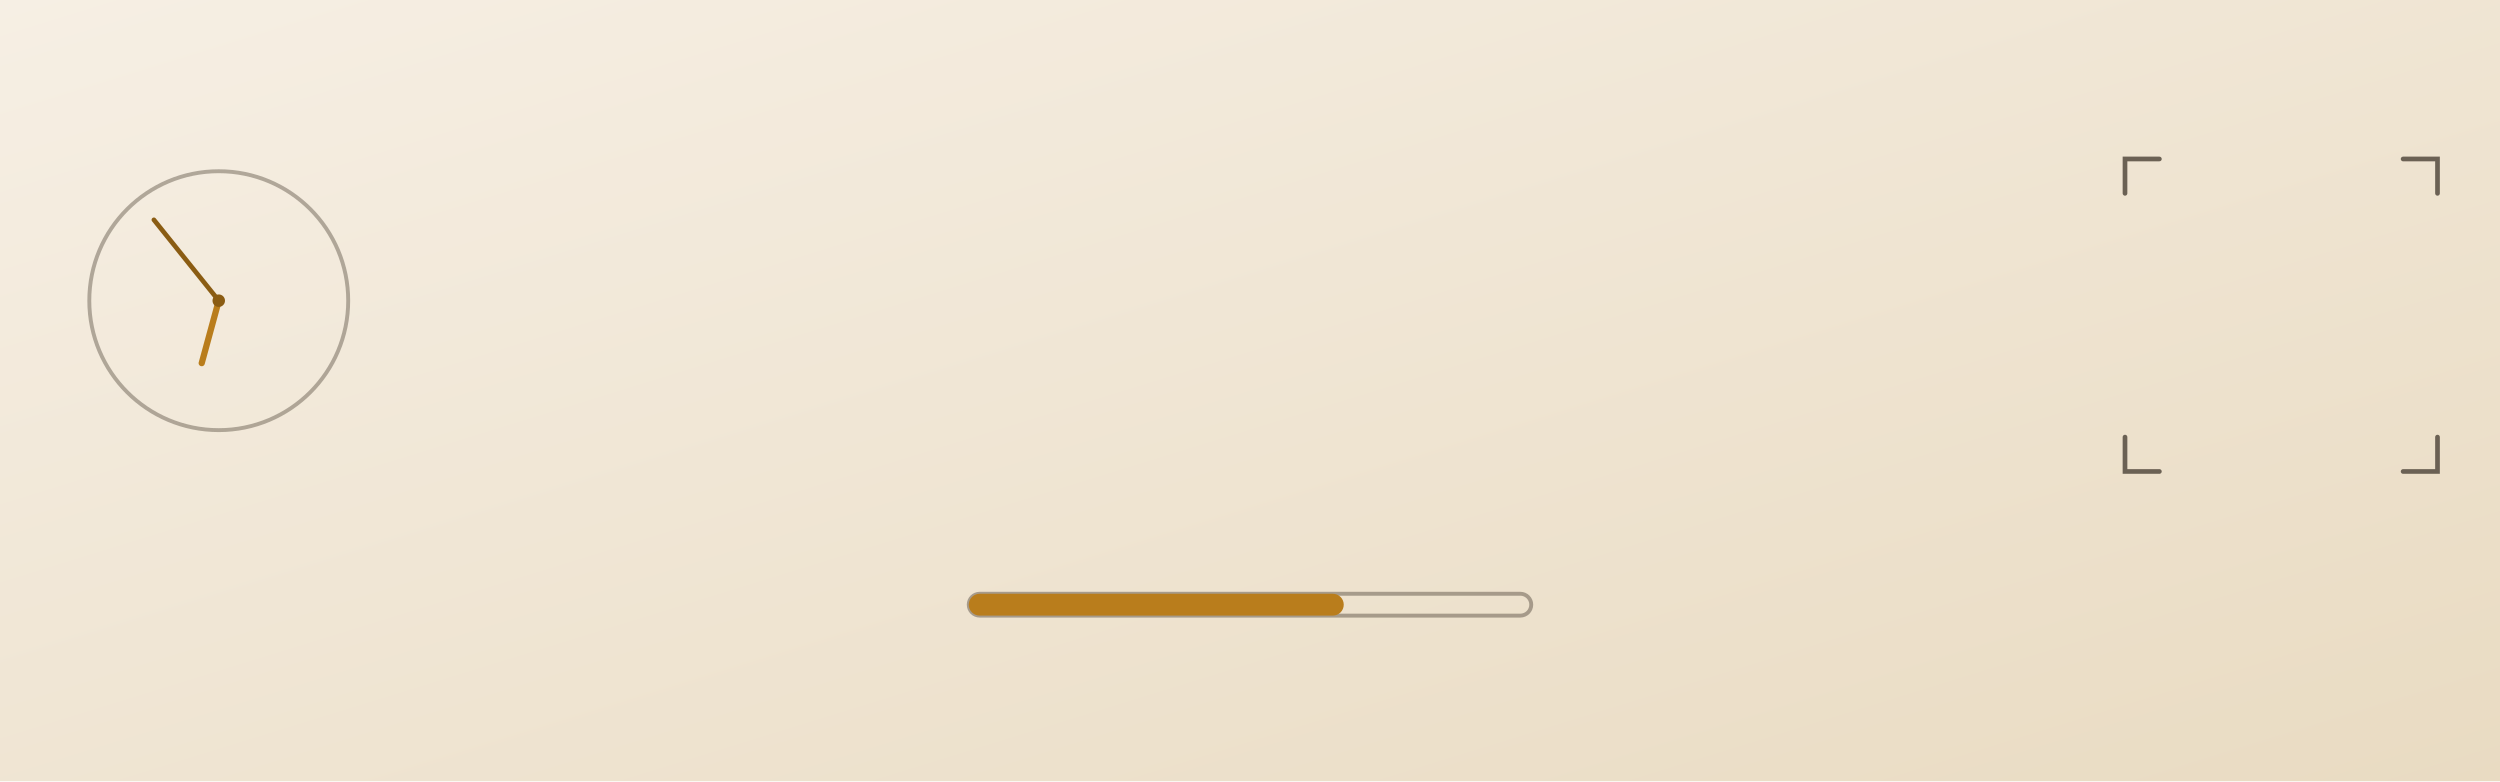
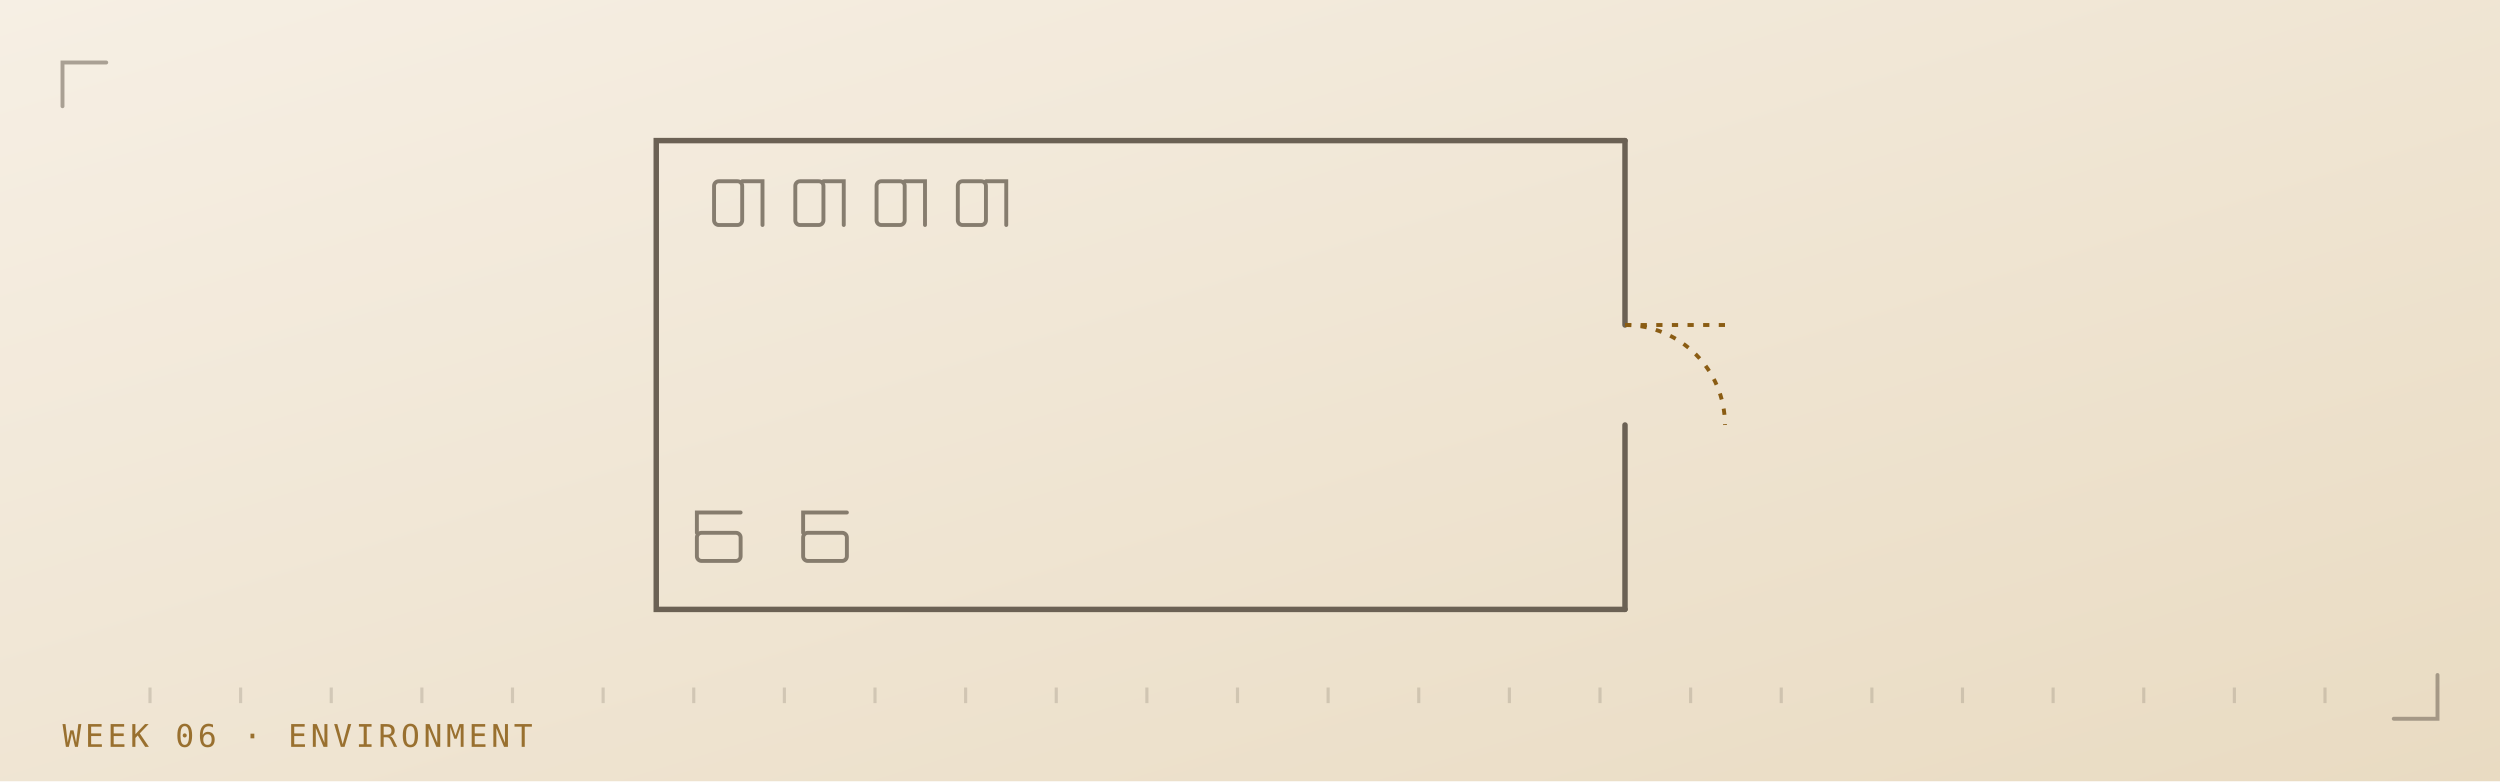
<svg xmlns="http://www.w3.org/2000/svg" viewBox="0 0 1600 500" width="1600" height="500">
  <defs>
    <linearGradient id="bg" x1="0" y1="0" x2="1" y2="1">
      <stop offset="0" stop-color="#f6efe4" />
      <stop offset="1" stop-color="#e9dbc2" />
    </linearGradient>
  </defs>
  <rect width="1600" height="500" fill="url(#bg)" />
-   <g fill="none" stroke-linecap="round">
-     <circle cx="140" cy="192.437" r="82.851" stroke="#6b6154" stroke-width="2.5" opacity="0.5" />
-     <line x1="140" y1="192.437" x2="129.1" y2="232.4" stroke="#b97d1c" stroke-width="4" />
-     <line x1="140" y1="192.437" x2="98.5" y2="140.7" stroke="#8a5c13" stroke-width="3" />
-     <circle cx="140" cy="192.437" r="4" fill="#8a5c13" />
+   <g stroke="#6b6154" stroke-width="2" opacity="0.22">
+     <line x1="96" y1="440" x2="96" y2="450" />
+     <line x1="154" y1="440" x2="154" y2="450" />
+     <line x1="212" y1="440" x2="212" y2="450" />
+     <line x1="270" y1="440" x2="270" y2="450" />
+     <line x1="328" y1="440" x2="328" y2="450" />
+     <line x1="386" y1="440" x2="386" y2="450" />
+     <line x1="444" y1="440" x2="444" y2="450" />
+     <line x1="502" y1="440" x2="502" y2="450" />
+     <line x1="560" y1="440" x2="560" y2="450" />
+     <line x1="618" y1="440" x2="618" y2="450" />
+     <line x1="676" y1="440" x2="676" y2="450" />
+     <line x1="734" y1="440" x2="734" y2="450" />
+     <line x1="792" y1="440" x2="792" y2="450" />
+     <line x1="850" y1="440" x2="850" y2="450" />
+     <line x1="908" y1="440" x2="908" y2="450" />
+     <line x1="966" y1="440" x2="966" y2="450" />
+     <line x1="1024" y1="440" x2="1024" y2="450" />
+     <line x1="1082" y1="440" x2="1082" y2="450" />
+     <line x1="1140" y1="440" x2="1140" y2="450" />
+     <line x1="1198" y1="440" x2="1198" y2="450" />
+     <line x1="1256" y1="440" x2="1256" y2="450" />
+     <line x1="1314" y1="440" x2="1314" y2="450" />
+     <line x1="1372" y1="440" x2="1372" y2="450" />
+     <line x1="1430" y1="440" x2="1430" y2="450" />
+     <line x1="1488" y1="440" x2="1488" y2="450" />
  </g>
+   <g stroke="#6b6154" stroke-width="2.5" fill="none" stroke-linecap="round" opacity="0.55">
+     <path d="M 40 68 L 40 40 L 68 40" />
+     <path d="M 1532 460 L 1560 460 L 1560 432" />
+   </g>
+   <text x="40" y="478" font-family="ui-monospace, monospace" font-size="20" letter-spacing="0.12em" fill="#8a5c13" opacity="0.85">WEEK 06 · ENVIRONMENT</text>
  <g>
-     <rect x="620" y="380" width="360" height="14" rx="7" fill="none" stroke="#6b6154" stroke-width="2.5" opacity="0.55" />
-     <rect x="620" y="380" width="240.0" height="14" rx="7" fill="#b97d1c" />
-   </g>
-   <g stroke="#6b6154" stroke-width="3" fill="none" stroke-linecap="round">
-     <path d="M 1360 123.742 L 1360 101.742 L 1382 101.742" />
-     <path d="M 1538 101.742 L 1560 101.742 L 1560 123.742" />
-     <path d="M 1560 279.742 L 1560 301.742 L 1538 301.742" />
-     <path d="M 1382 301.742 L 1360 301.742 L 1360 279.742" />
+     <g stroke="#6b6154" stroke-width="3.5" fill="none" stroke-linecap="round">
+       <path d="M 1040 90 L 420 90 L 420 390 L 1040 390" />
+       <path d="M 1040 90 L 1040 208" />
+       <path d="M 1040 272 L 1040 390" />
+     </g>
+     <g stroke="#8a5c13" stroke-width="2.5" fill="none" stroke-dasharray="4 6">
+       <path d="M 1040 208 L 1104 208" />
+       <path d="M 1040 208 A 64 64 0 0 1 1104 272" />
+     </g>
+     <g transform="rotate(90 466 130)" stroke="#6b6154" stroke-width="2.5" fill="none" stroke-linecap="round" opacity="0.8">
+       <rect x="452" y="121" width="28" height="18" rx="3" />
+       <path d="M 452 121 L 452 108 L 480 108" />
+     </g>
+     <g transform="rotate(90 518 130)" stroke="#6b6154" stroke-width="2.5" fill="none" stroke-linecap="round" opacity="0.8">
+       <rect x="504" y="121" width="28" height="18" rx="3" />
+       <path d="M 504 121 L 504 108 L 532 108" />
+     </g>
+     <g transform="rotate(90 570 130)" stroke="#6b6154" stroke-width="2.5" fill="none" stroke-linecap="round" opacity="0.8">
+       <rect x="556" y="121" width="28" height="18" rx="3" />
+       <path d="M 556 121 L 556 108 L 584 108" />
+     </g>
+     <g transform="rotate(90 622 130)" stroke="#6b6154" stroke-width="2.5" fill="none" stroke-linecap="round" opacity="0.8">
+       <rect x="608" y="121" width="28" height="18" rx="3" />
+       <path d="M 608 121 L 608 108 L 636 108" />
+     </g>
+     <g transform="rotate(0 460 350)" stroke="#6b6154" stroke-width="2.5" fill="none" stroke-linecap="round" opacity="0.8">
+       <rect x="446" y="341" width="28" height="18" rx="3" />
+       <path d="M 446 341 L 446 328 L 474 328" />
+     </g>
+     <g transform="rotate(0 528 350)" stroke="#6b6154" stroke-width="2.5" fill="none" stroke-linecap="round" opacity="0.8">
+       <rect x="514" y="341" width="28" height="18" rx="3" />
+       <path d="M 514 341 L 514 328 L 542 328" />
+     </g>
  </g>
</svg>
